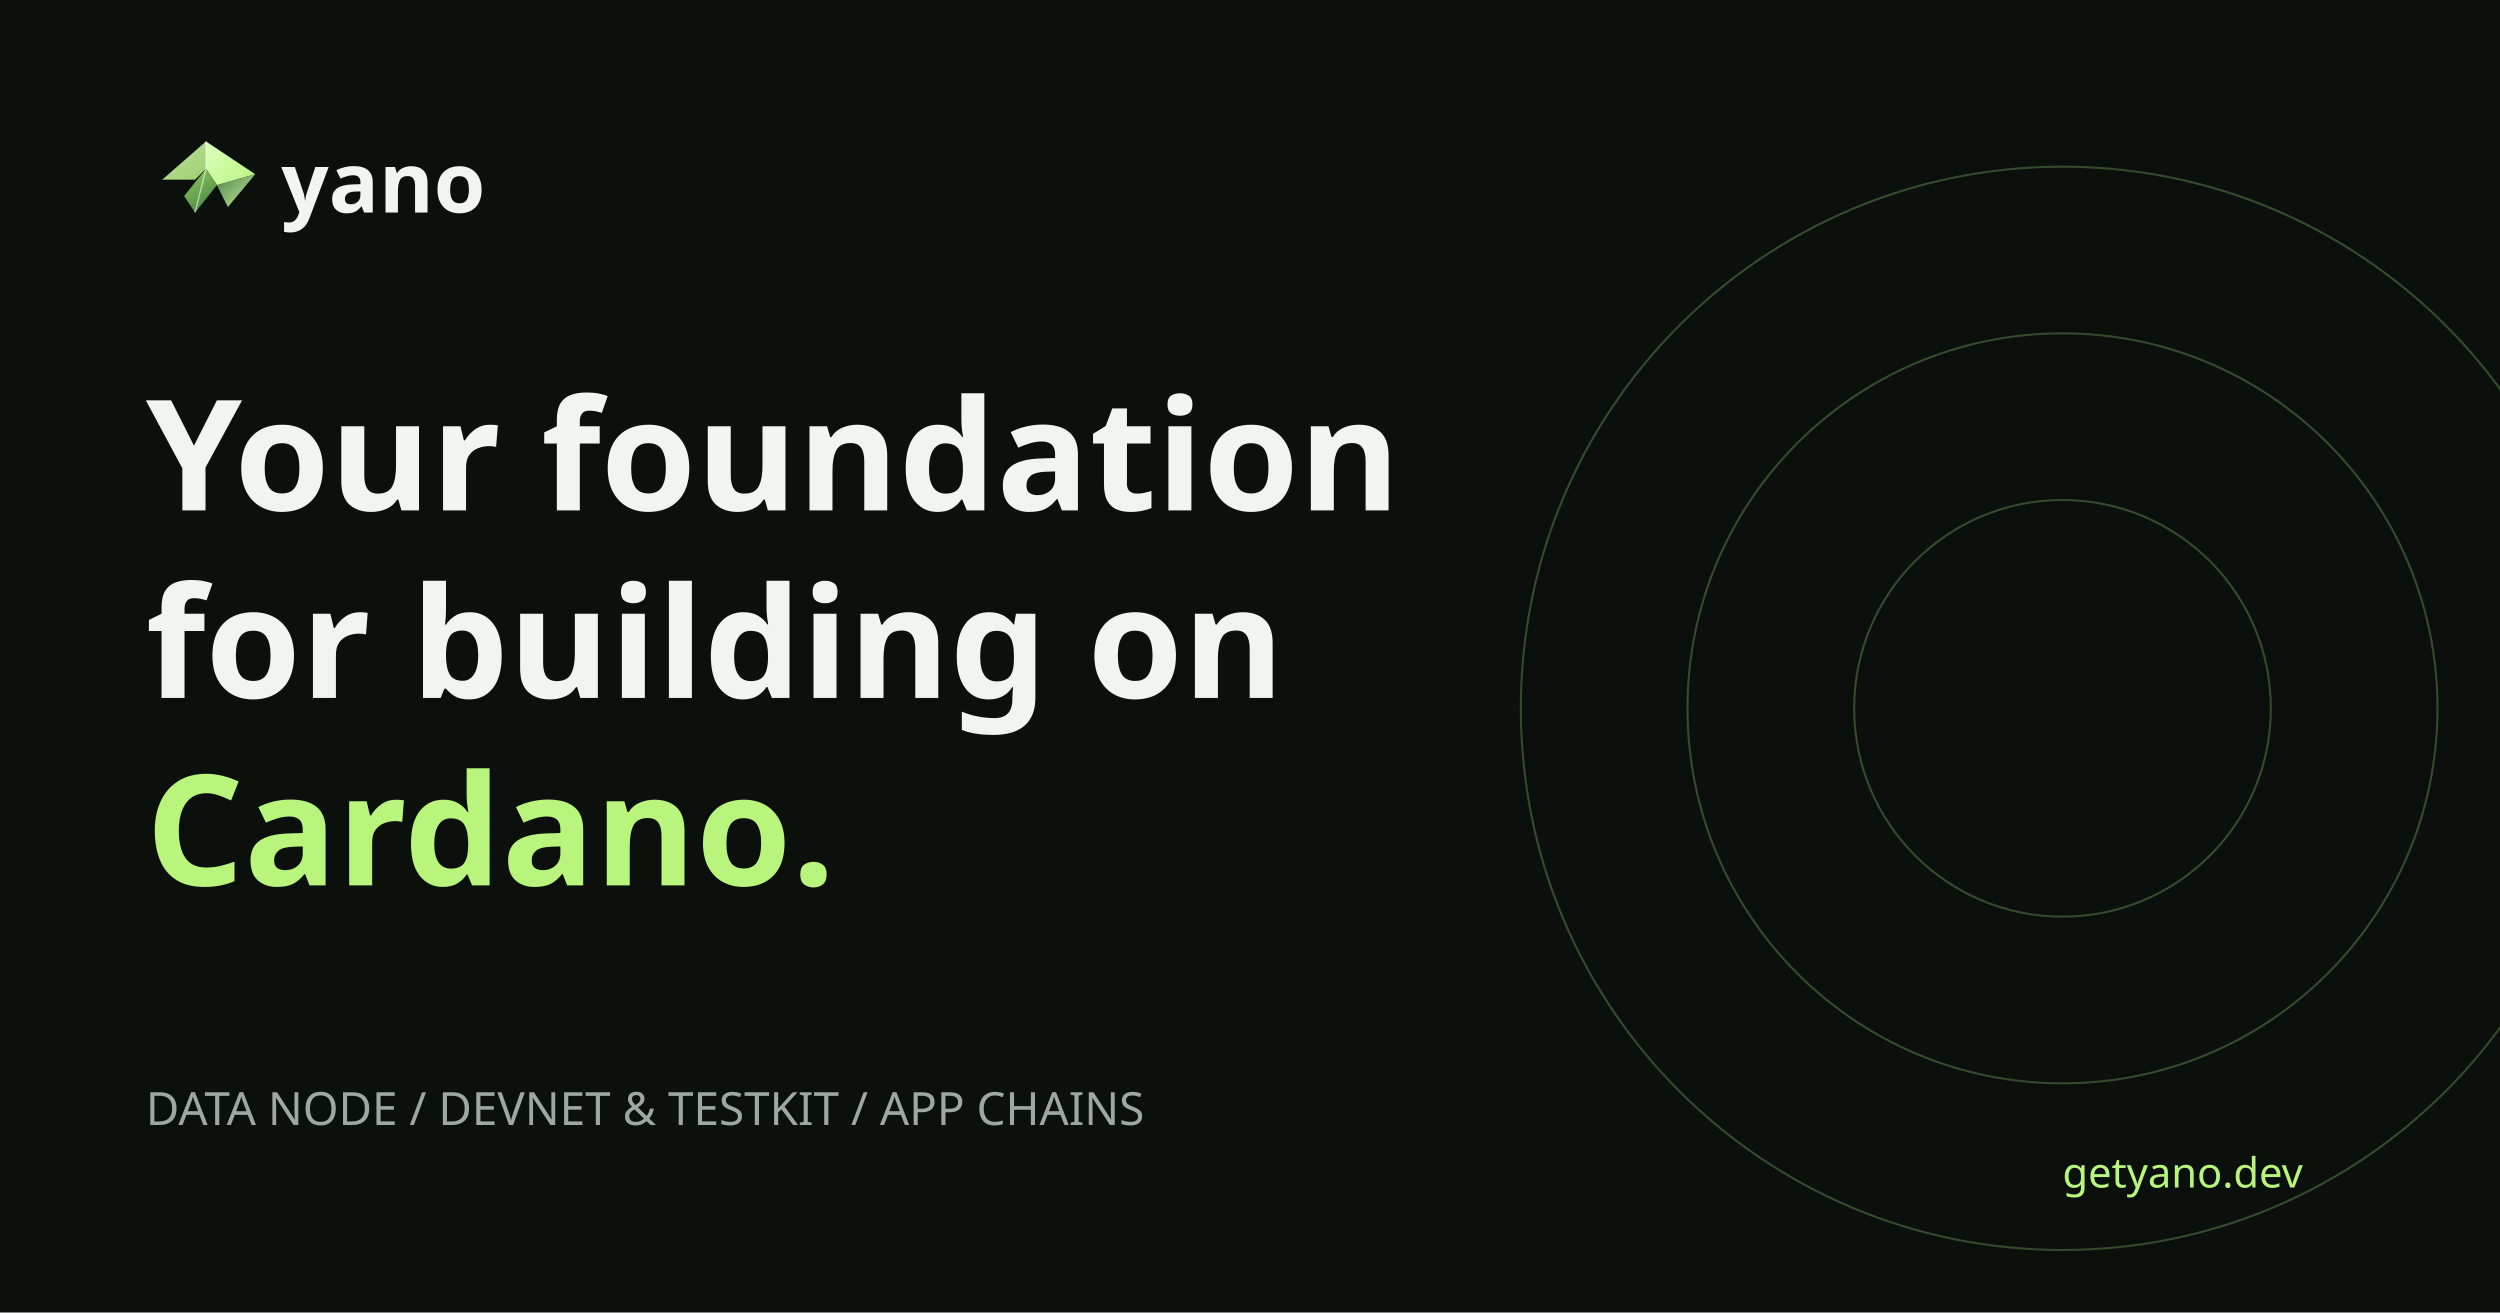
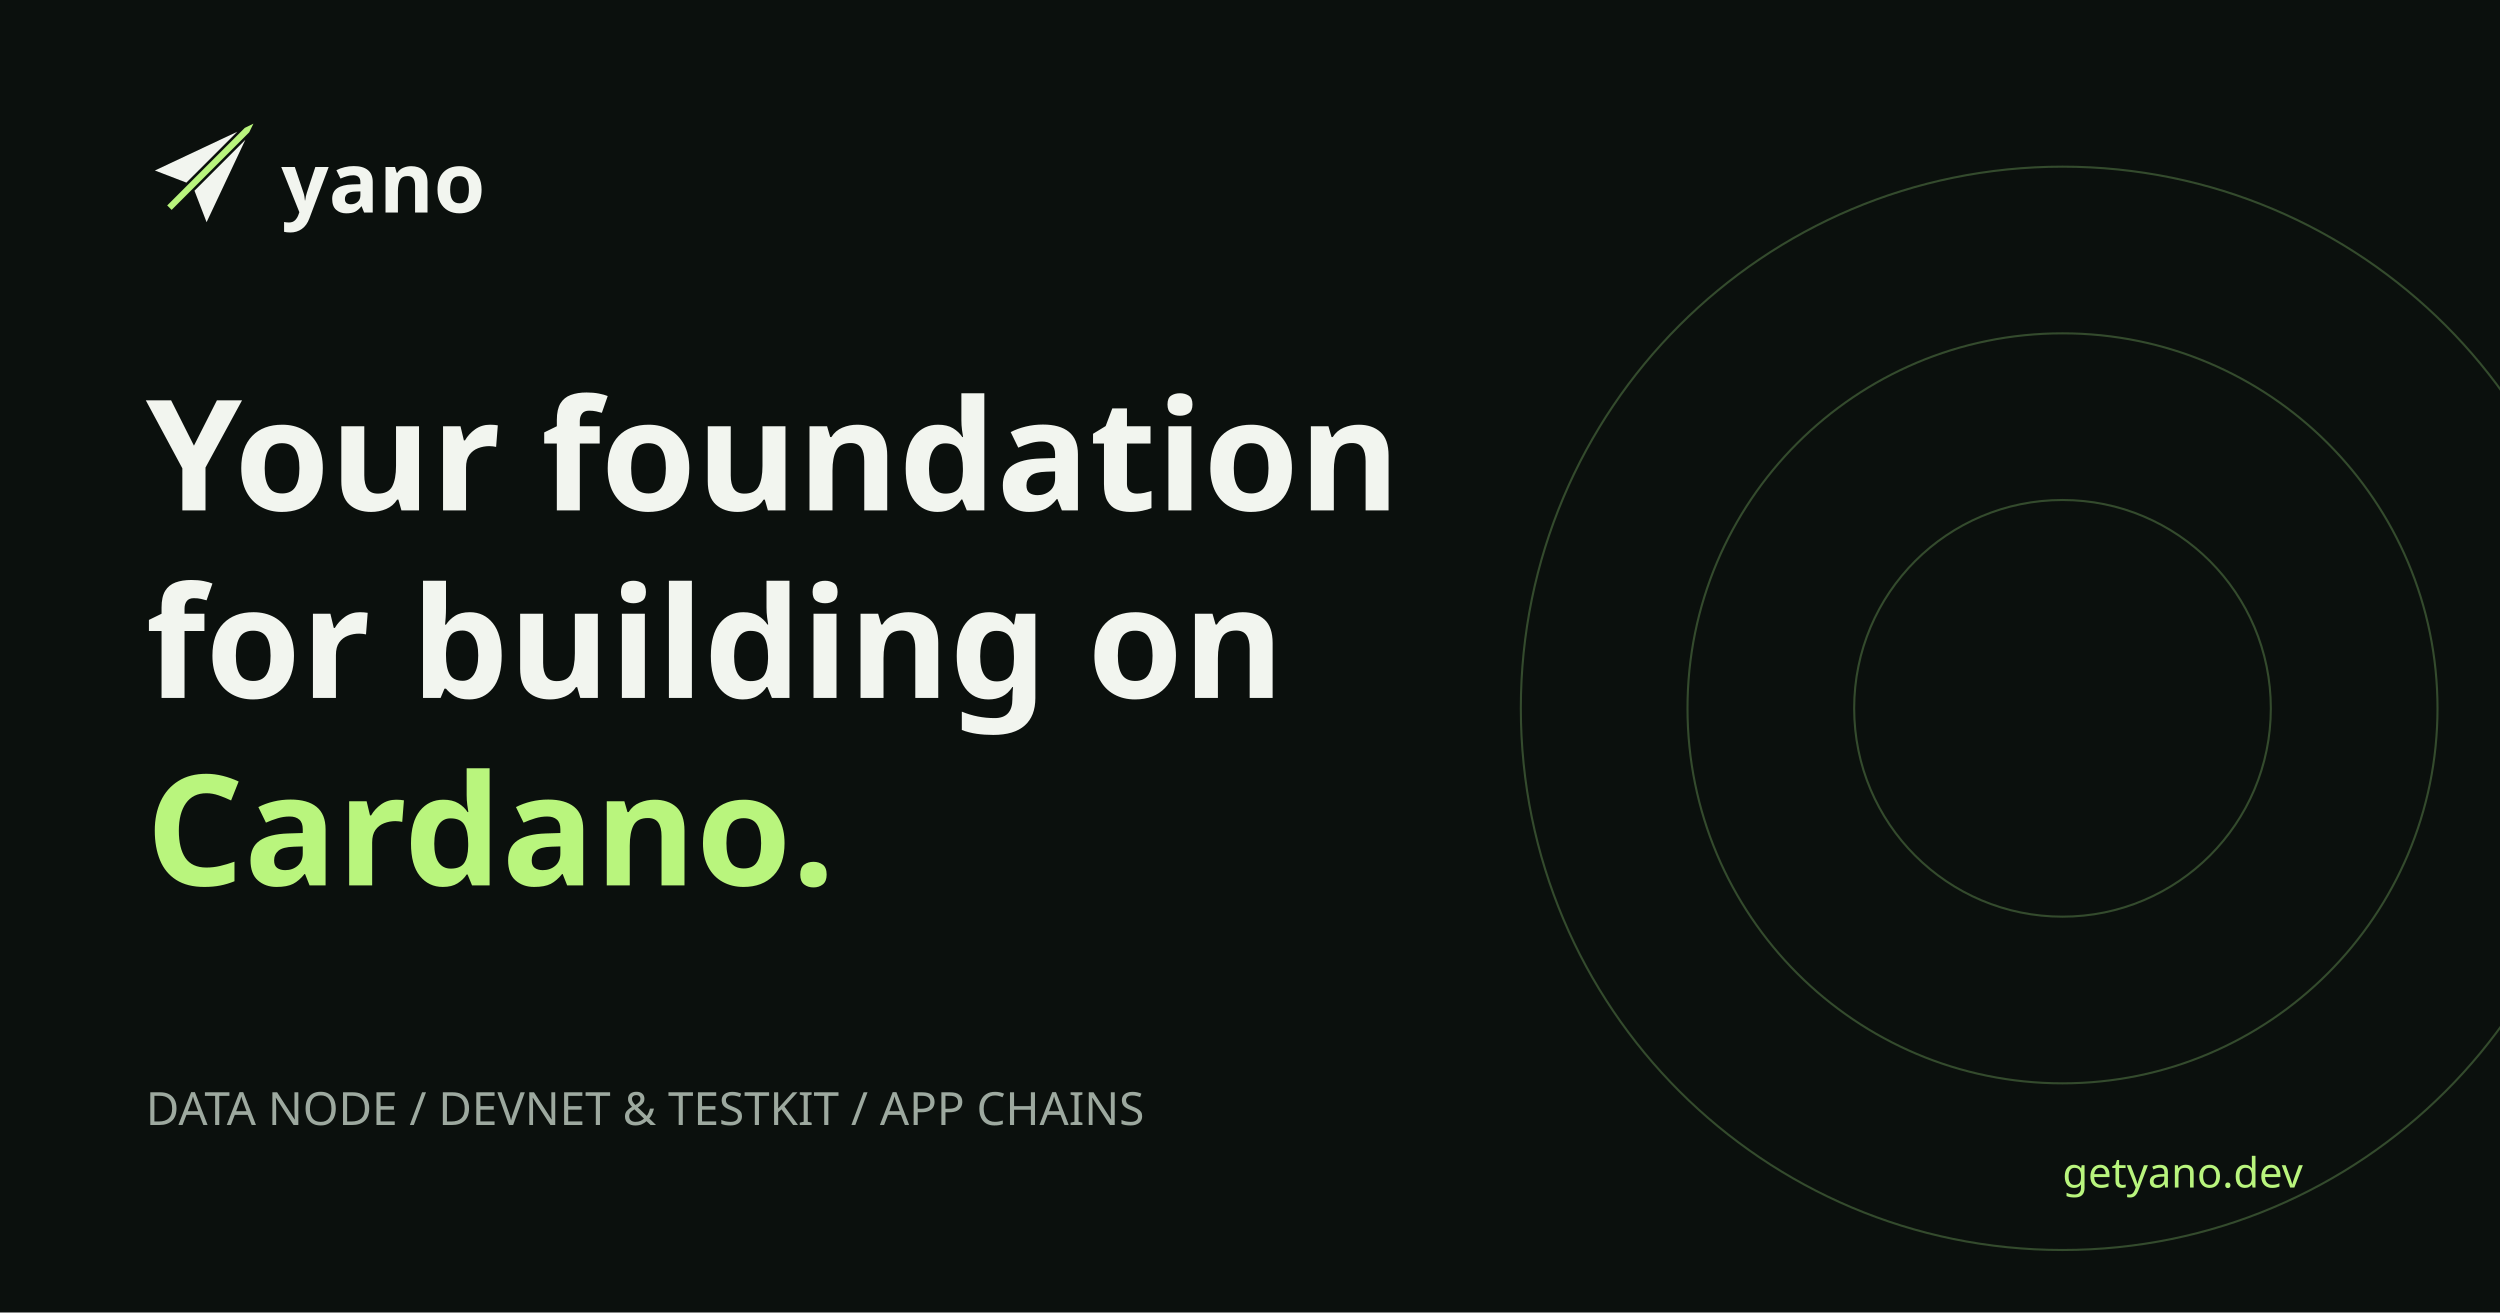
<svg xmlns="http://www.w3.org/2000/svg" width="1200" height="630" viewBox="0 0 1200 630">
  <rect width="1200" height="630" fill="#0b100d" />
  <g fill="none" stroke="#344b2d">
    <circle cx="990" cy="340" r="260" />
    <circle cx="990" cy="340" r="180" />
    <circle cx="990" cy="340" r="100" />
  </g>
-   <svg viewBox="90 70 240 240" x="70" y="55" width="60" height="60">
-     <defs>
-       <linearGradient id="t2" x1="0" y1="0" x2="1" y2="1">
-         <stop offset="0%" stop-color="#ddffc1" />
-         <stop offset="100%" stop-color="#b9f57d" />
-       </linearGradient>
-       <linearGradient id="b2" x1="0" y1="0" x2="0.5" y2="1">
-         <stop offset="0%" stop-color="#91cd5e" />
-         <stop offset="100%" stop-color="#4f8b49" />
-       </linearGradient>
-       <linearGradient id="r2" x1="0" y1="0" x2="1" y2="1">
-         <stop offset="0%" stop-color="#4f8b49" />
-         <stop offset="100%" stop-color="#d5f5a6" />
-       </linearGradient>
-     </defs>
-     <g transform="translate(90 90) scale(1.05)">
-       <path d="M 110 30 L 200 90 L 130 110 L 110 80 Z" fill="url(#t2)" />
-       <path d="M 110 30 L 30 100 L 90 100 L 110 80 Z" fill="url(#t2)" opacity="0.85" />
-       <path d="M 110 80 L 130 110 L 90 160 L 70 130 Z" fill="url(#b2)" />
-       <path d="M 130 110 L 200 90 L 150 150 Z" fill="url(#r2)" opacity="0.95" />
-       <path d="M 110 30 L 110 80 L 90 160" stroke="rgba(255,255,255,0.55)" stroke-width="2.5" fill="none" />
-     </g>
+   <svg viewBox="4 0 96 96" x="70" y="55" width="56" height="56">
+     <polygon points="79.25,14.11 11.45,46.01 37.37,55.98" fill="#f2f5ef" />
+     <polygon points="85.89,20.75 53.99,88.55 44.02,62.63" fill="#f2f5ef" />
+     <polygon points="92.54,7.46 89.05,14.61 25.24,78.42 21.58,74.76 85.39,10.95" fill="#b9f57d" />
  </svg>
  <text x="135" y="102" font-family="sans-serif" font-size="40" font-weight="700" fill="#f2f5ef">yano</text>
  <text x="70" y="245" font-family="sans-serif" font-size="74" font-weight="600" fill="#f2f5ef">Your foundation</text>
  <text x="70" y="335" font-family="sans-serif" font-size="74" font-weight="600" fill="#f2f5ef">for building on</text>
  <text x="70" y="425" font-family="sans-serif" font-size="74" font-weight="600" fill="#b9f57d">Cardano.</text>
  <text x="70" y="540" font-family="sans-serif" font-size="22" fill="#9da99f">DATA NODE   /   DEVNET &amp; TESTKIT   /   APP CHAINS</text>
  <text x="990" y="570" font-family="sans-serif" font-size="20" fill="#b9f57d">getyano.dev</text>
</svg>
